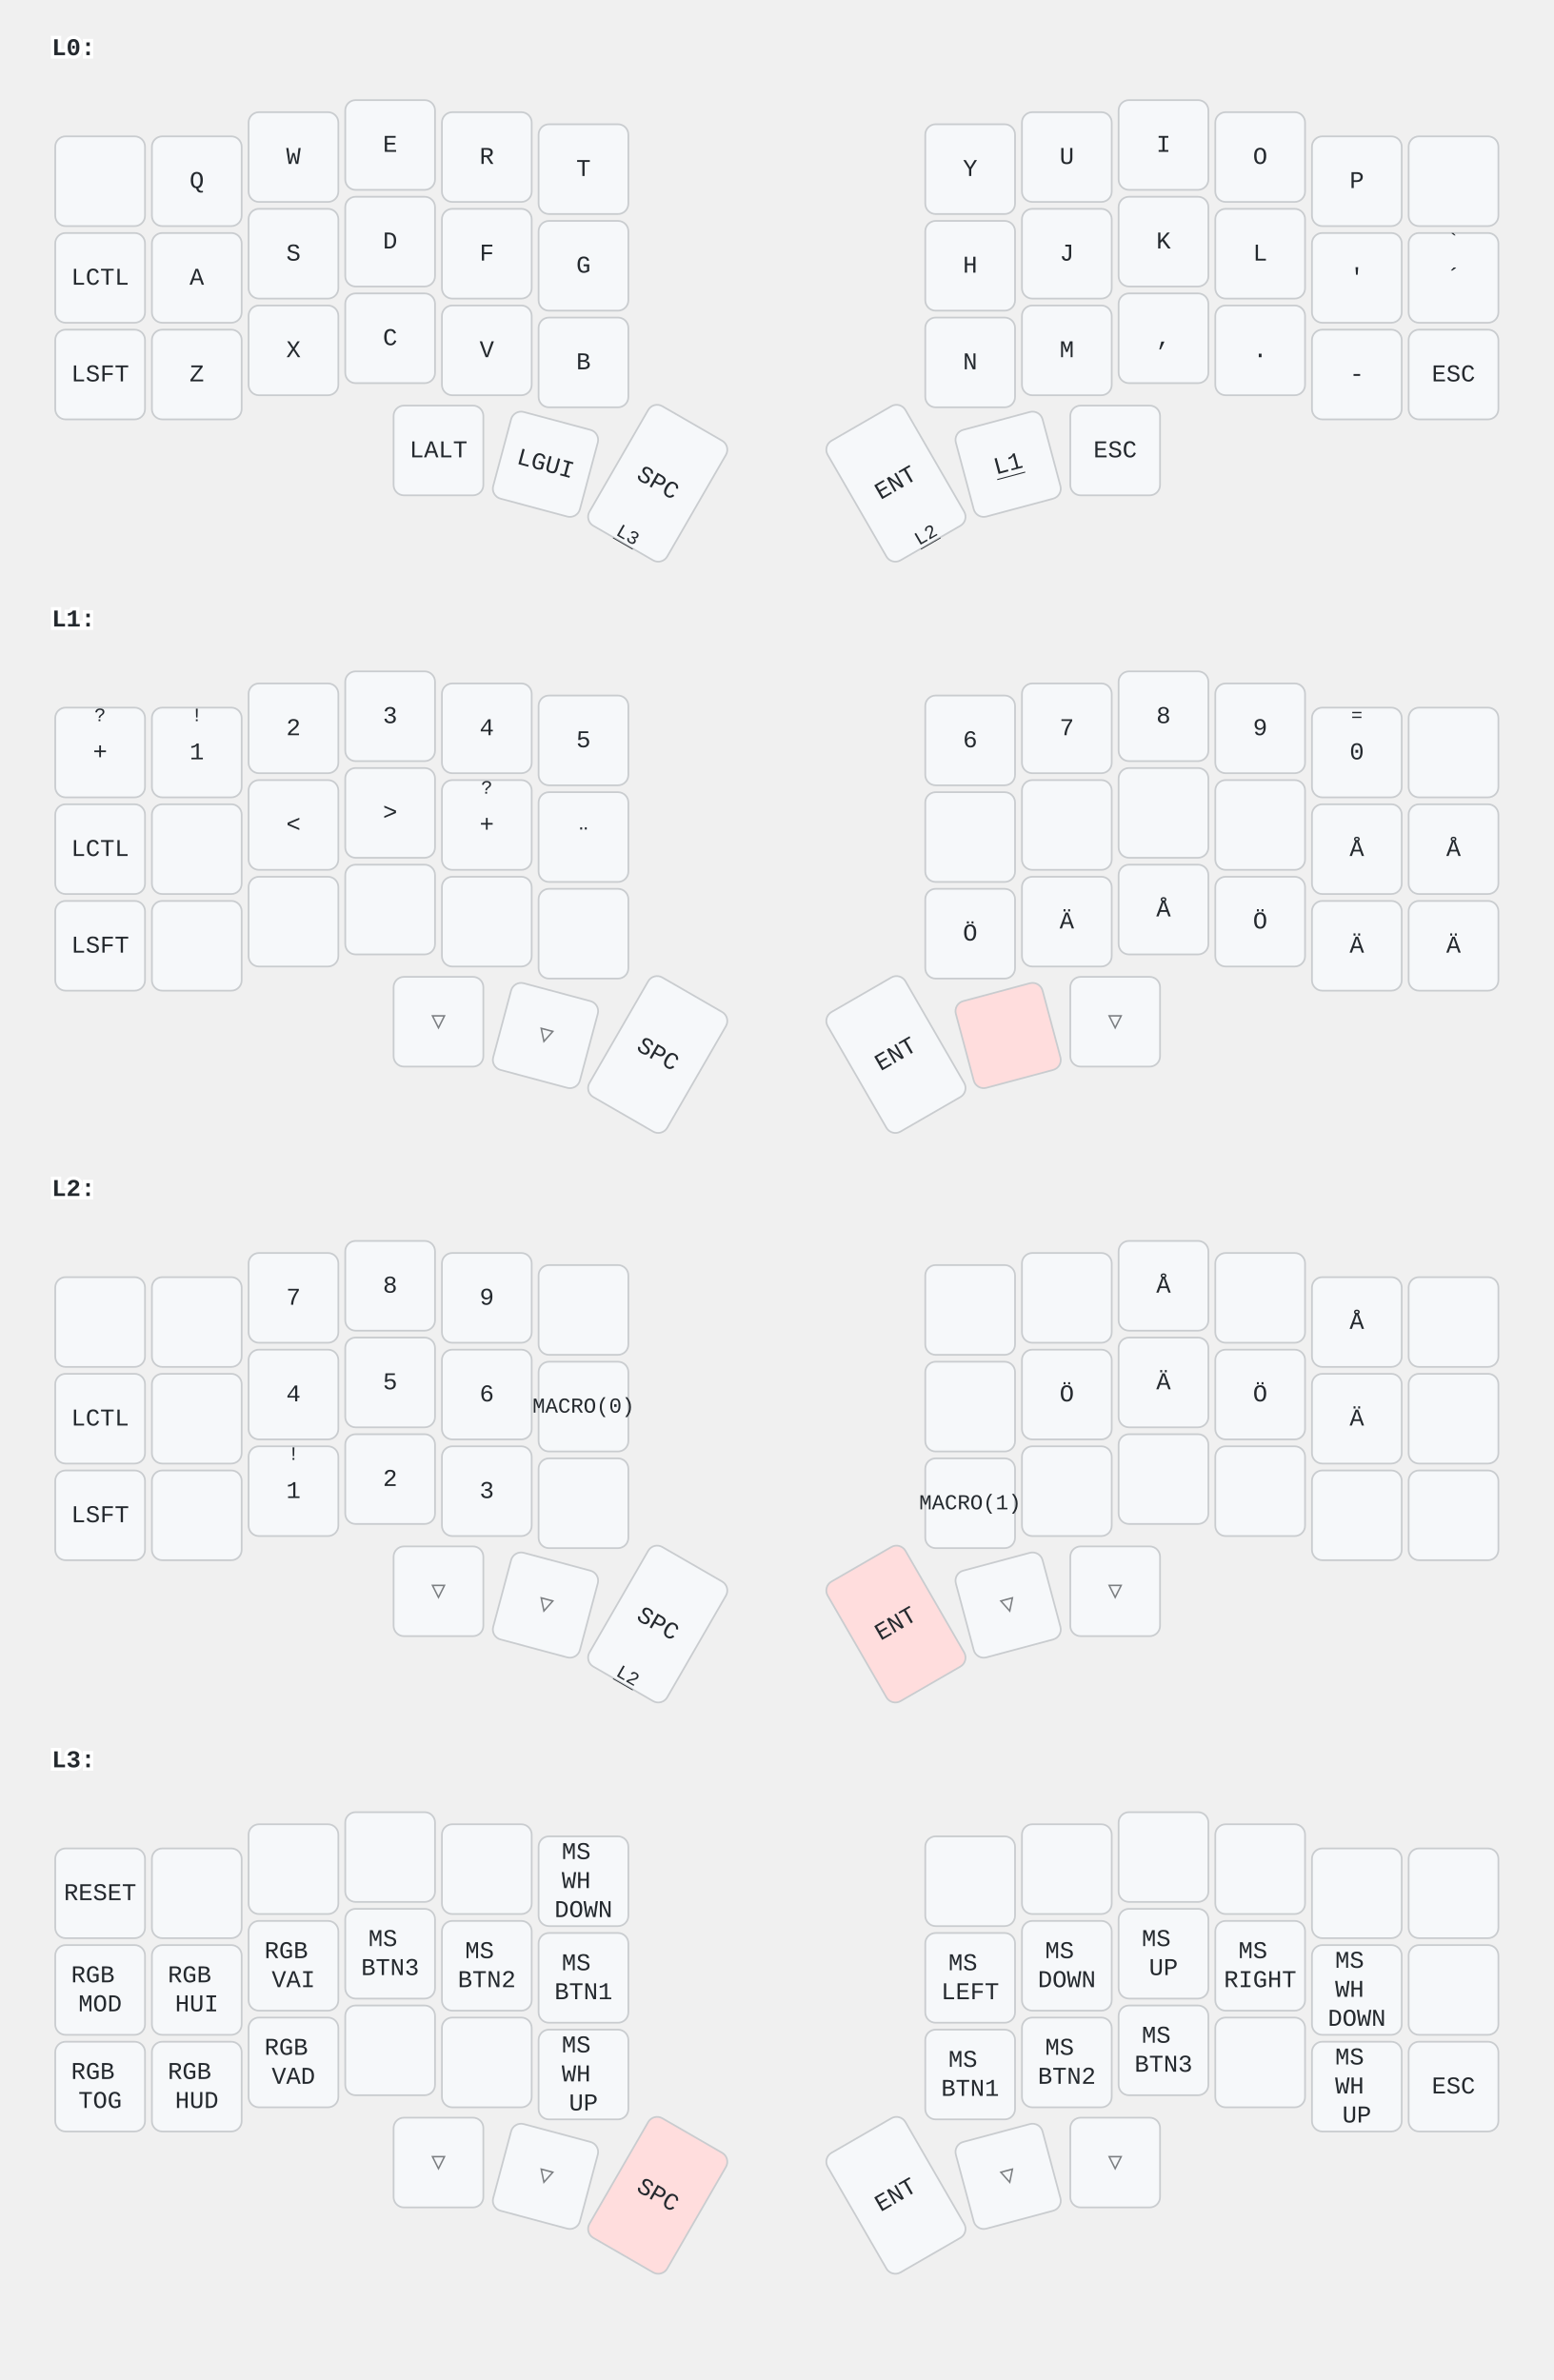
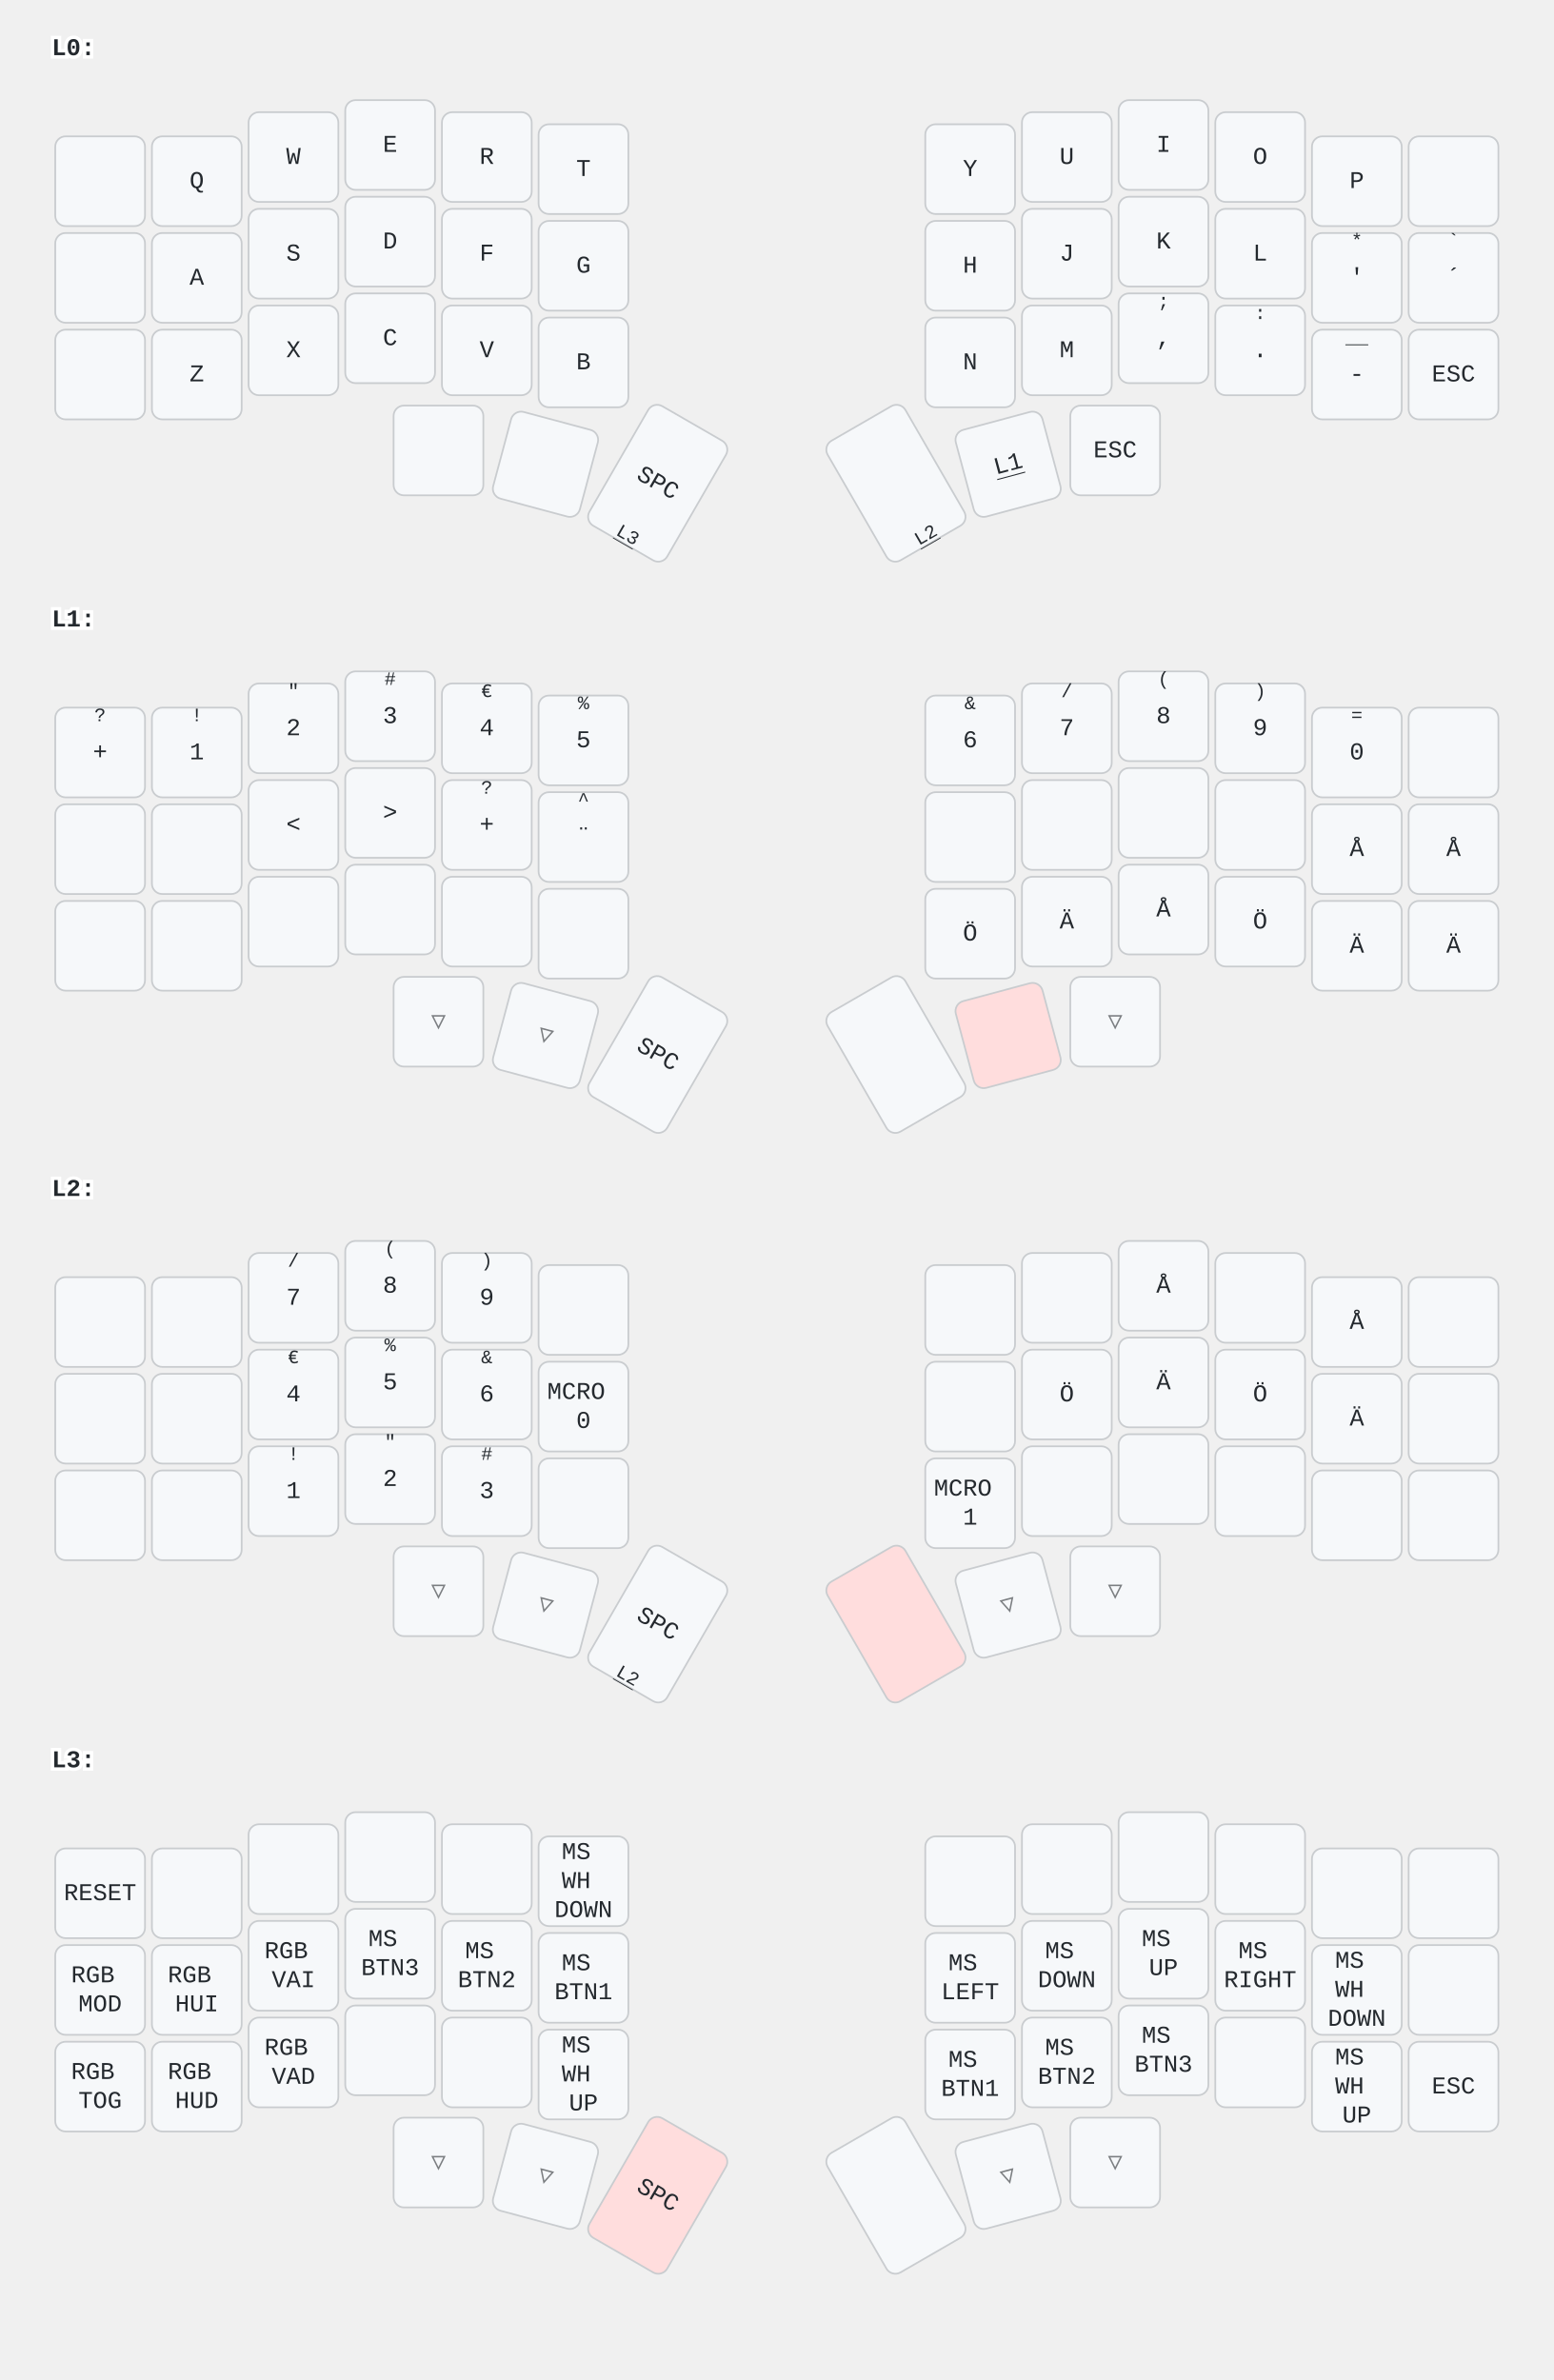
<svg xmlns="http://www.w3.org/2000/svg" xmlns:xlink="http://www.w3.org/1999/xlink" width="900" height="1379" viewBox="0 0 900 1379" class="keymap">
  <defs>/* start glyphs */
- <svg id="mdi:arrow-down-bold">
+ <svg id="mdi:apple-keyboard-command">
+       <svg id="mdi-apple-keyboard-command" viewBox="0 0 24 24">
+         <path d="M6,2A4,4 0 0,1 10,6V8H14V6A4,4 0 0,1 18,2A4,4 0 0,1 22,6A4,4 0 0,1 18,10H16V14H18A4,4 0 0,1 22,18A4,4 0 0,1 18,22A4,4 0 0,1 14,18V16H10V18A4,4 0 0,1 6,22A4,4 0 0,1 2,18A4,4 0 0,1 6,14H8V10H6A4,4 0 0,1 2,6A4,4 0 0,1 6,2M16,18A2,2 0 0,0 18,20A2,2 0 0,0 20,18A2,2 0 0,0 18,16H16V18M14,10H10V14H14V10M6,16A2,2 0 0,0 4,18A2,2 0 0,0 6,20A2,2 0 0,0 8,18V16H6M8,6A2,2 0 0,0 6,4A2,2 0 0,0 4,6A2,2 0 0,0 6,8H8V6M18,8A2,2 0 0,0 20,6A2,2 0 0,0 18,4A2,2 0 0,0 16,6V8H18Z" />
+       </svg>
+     </svg>
+     <svg id="mdi:apple-keyboard-control">
+       <svg id="mdi-apple-keyboard-control" viewBox="0 0 24 24">
+         <path d="M19.78,11.78L18.36,13.19L12,6.83L5.64,13.19L4.22,11.78L12,4L19.78,11.78Z" />
+       </svg>
+     </svg>
+     <svg id="mdi:apple-keyboard-option">
+       <svg id="mdi-apple-keyboard-option" viewBox="0 0 24 24">
+         <path d="M3,4H9.11L16.15,18H21V20H14.88L7.84,6H3V4M14,4H21V6H14V4Z" />
+       </svg>
+     </svg>
+     <svg id="mdi:apple-keyboard-shift">
+       <svg id="mdi-apple-keyboard-shift" viewBox="0 0 24 24">
+         <path d="M15,18V12H17.17L12,6.83L6.83,12H9V18H15M12,4L22,14H17V20H7V14H2L12,4Z" />
+       </svg>
+     </svg>
+     <svg id="mdi:arrow-down-bold">
      <svg id="mdi-arrow-down-bold" viewBox="0 0 24 24">
        <path d="M9,4H15V12H19.84L12,19.84L4.16,12H9V4Z" />
      </svg>
    </svg>
    <svg id="mdi:arrow-left-bold">
      <svg id="mdi-arrow-left-bold" viewBox="0 0 24 24">
        <path d="M20,9V15H12V19.84L4.16,12L12,4.16V9H20Z" />
      </svg>
    </svg>
    <svg id="mdi:arrow-right-bold">
      <svg id="mdi-arrow-right-bold" viewBox="0 0 24 24">
        <path d="M4,15V9H12V4.16L19.84,12L12,19.84V15H4Z" />
      </svg>
    </svg>
    <svg id="mdi:arrow-up-bold">
      <svg id="mdi-arrow-up-bold" viewBox="0 0 24 24">
        <path d="M15,20H9V12H4.16L12,4.16L19.84,12H15V20Z" />
      </svg>
    </svg>
    <svg id="mdi:backspace">
      <svg id="mdi-backspace" viewBox="0 0 24 24">
        <path d="M22,3H7C6.31,3 5.77,3.35 5.41,3.88L0,12L5.41,20.11C5.77,20.64 6.31,21 7,21H22A2,2 0 0,0 24,19V5A2,2 0 0,0 22,3M19,15.59L17.59,17L14,13.41L10.41,17L9,15.59L12.59,12L9,8.41L10.41,7L14,10.59L17.59,7L19,8.41L15.41,12" />
+       </svg>
+     </svg>
+     <svg id="mdi:keyboard-return">
+       <svg id="mdi-keyboard-return" viewBox="0 0 24 24">
+         <path d="M19,7V11H5.83L9.41,7.41L8,6L2,12L8,18L9.41,16.58L5.83,13H21V7H19Z" />
      </svg>
    </svg>
    <svg id="mdi:keyboard-tab">
      <svg id="mdi-keyboard-tab" viewBox="0 0 24 24">
        <path d="M20,18H22V6H20M11.59,7.41L15.17,11H1V13H15.17L11.59,16.58L13,18L19,12L13,6L11.59,7.41Z" />
      </svg>
    </svg>
    <svg id="mdi:play-pause">
      <svg id="mdi-play-pause" viewBox="0 0 24 24">
        <path d="M3,5V19L11,12M13,19H16V5H13M18,5V19H21V5" />
      </svg>
    </svg>
    <svg id="mdi:skip-next">
      <svg id="mdi-skip-next" viewBox="0 0 24 24">
        <path d="M16,18H18V6H16M6,18L14.5,12L6,6V18Z" />
      </svg>
    </svg>
    <svg id="mdi:skip-previous">
      <svg id="mdi-skip-previous" viewBox="0 0 24 24">
        <path d="M6,18V6H8V18H6M9.5,12L18,6V18L9.5,12Z" />
      </svg>
    </svg>
    <svg id="mdi:volume-high">
      <svg id="mdi-volume-high" viewBox="0 0 24 24">
        <path d="M14,3.23V5.29C16.89,6.15 19,8.83 19,12C19,15.17 16.89,17.84 14,18.7V20.77C18,19.86 21,16.28 21,12C21,7.72 18,4.14 14,3.23M16.5,12C16.5,10.23 15.5,8.71 14,7.97V16C15.5,15.29 16.5,13.76 16.5,12M3,9V15H7L12,20V4L7,9H3Z" />
      </svg>
    </svg>
    <svg id="mdi:volume-low">
      <svg id="mdi-volume-low" viewBox="0 0 24 24">
        <path d="M7,9V15H11L16,20V4L11,9H7Z" />
      </svg>
    </svg>
    <svg id="mdi:volume-off">
      <svg id="mdi-volume-off" viewBox="0 0 24 24">
        <path d="M12,4L9.91,6.09L12,8.18M4.27,3L3,4.27L7.73,9H3V15H7L12,20V13.27L16.25,17.53C15.58,18.04 14.83,18.46 14,18.7V20.77C15.38,20.45 16.63,19.82 17.68,18.96L19.73,21L21,19.73L12,10.73M19,12C19,12.94 18.8,13.82 18.46,14.64L19.97,16.15C20.62,14.91 21,13.5 21,12C21,7.72 18,4.14 14,3.23V5.29C16.89,6.15 19,8.83 19,12M16.5,12C16.5,10.23 15.5,8.71 14,7.97V10.18L16.45,12.63C16.5,12.43 16.5,12.21 16.5,12Z" />
      </svg>
    </svg>
  </defs>/* end glyphs */
<style>/* inherit to force styles through use tags */
svg path {
    fill: inherit;
}

/* font and background color specifications */
svg.keymap {
    font-family: SFMono-Regular,Consolas,Liberation Mono,Menlo,monospace;
    font-size: 14px;
    font-kerning: normal;
    text-rendering: optimizeLegibility;
    fill: #24292e;
}

/* default key styling */
rect.key {
    fill: #f6f8fa;
}

rect.key, rect.combo {
    stroke: #c9cccf;
    stroke-width: 1;
}

/* default key side styling, only used is draw_key_sides is set */
rect.side {
    filter: brightness(90%);
}

/* color accent for combo boxes */
rect.combo, rect.combo-separate {
    fill: #cdf;
}

/* color accent for held keys */
rect.held, rect.combo.held {
    fill: #fdd;
}

/* color accent for ghost (optional) keys */
rect.ghost, rect.combo.ghost {
    stroke-dasharray: 4, 4;
    stroke-width: 2;
}

text {
    text-anchor: middle;
    dominant-baseline: middle;
}

/* styling for layer labels */
text.label {
    font-weight: bold;
    text-anchor: start;
    stroke: white;
    stroke-width: 4;
    paint-order: stroke;
}

/* styling for optional footer */
text.footer {
    text-anchor: end;
    dominant-baseline: auto;
    stroke: white;
    stroke-width: 4;
    paint-order: stroke;
}

/* styling for combo tap, and key hold/shifted label text */
text.combo, text.hold, text.shifted {
    font-size: 11px;
}

text.hold {
    text-anchor: middle;
    dominant-baseline: auto;
}

text.shifted {
    text-anchor: middle;
    dominant-baseline: hanging;
}

text.layer-activator {
    text-decoration: underline;
}

/* styling for hold/shifted label text in combo box */
text.combo.hold, text.combo.shifted {
    font-size: 8px;
}

/* lighter symbol for transparent keys */
text.trans {
    fill: #7b7e81;
}

/* styling for combo dendrons */
path.combo {
    stroke-width: 1;
    stroke: gray;
    fill: none;
}

/* Start Tabler Icons Cleanup */
/* cannot use height/width with glyphs */
.icon-tabler &gt; path {
    fill: inherit;
    stroke: inherit;
    stroke-width: 2;
}
/* hide tabler's default box */
.icon-tabler &gt; path[stroke="none"][fill="none"] {
    visibility: hidden;
}
/* End Tabler Icons Cleanup */
</style>
  <g transform="translate(30, 0)" class="layer-L0">
    <text x="0" y="28" class="label" id="L0">L0:</text>
    <g transform="translate(0, 56)">
      <g transform="translate(28, 49)" class="key keypos-0">
        <rect rx="6" ry="6" x="-26" y="-26" width="52" height="52" class="key" />
        <use href="#mdi:keyboard-tab" xlink:href="#mdi:keyboard-tab" x="-7" y="-7" height="14" width="14.0" class="key tap glyph mdi:keyboard-tab" />
      </g>
      <g transform="translate(84, 49)" class="key keypos-1">
        <rect rx="6" ry="6" x="-26" y="-26" width="52" height="52" class="key" />
        <text x="0" y="0" class="key tap">Q</text>
      </g>
      <g transform="translate(140, 35)" class="key keypos-2">
        <rect rx="6" ry="6" x="-26" y="-26" width="52" height="52" class="key" />
        <text x="0" y="0" class="key tap">W</text>
      </g>
      <g transform="translate(196, 28)" class="key keypos-3">
        <rect rx="6" ry="6" x="-26" y="-26" width="52" height="52" class="key" />
        <text x="0" y="0" class="key tap">E</text>
      </g>
      <g transform="translate(252, 35)" class="key keypos-4">
        <rect rx="6" ry="6" x="-26" y="-26" width="52" height="52" class="key" />
        <text x="0" y="0" class="key tap">R</text>
      </g>
      <g transform="translate(308, 42)" class="key keypos-5">
        <rect rx="6" ry="6" x="-26" y="-26" width="52" height="52" class="key" />
        <text x="0" y="0" class="key tap">T</text>
      </g>
      <g transform="translate(532, 42)" class="key keypos-6">
        <rect rx="6" ry="6" x="-26" y="-26" width="52" height="52" class="key" />
        <text x="0" y="0" class="key tap">Y</text>
      </g>
      <g transform="translate(588, 35)" class="key keypos-7">
        <rect rx="6" ry="6" x="-26" y="-26" width="52" height="52" class="key" />
        <text x="0" y="0" class="key tap">U</text>
      </g>
      <g transform="translate(644, 28)" class="key keypos-8">
        <rect rx="6" ry="6" x="-26" y="-26" width="52" height="52" class="key" />
        <text x="0" y="0" class="key tap">I</text>
      </g>
      <g transform="translate(700, 35)" class="key keypos-9">
        <rect rx="6" ry="6" x="-26" y="-26" width="52" height="52" class="key" />
        <text x="0" y="0" class="key tap">O</text>
      </g>
      <g transform="translate(756, 49)" class="key keypos-10">
        <rect rx="6" ry="6" x="-26" y="-26" width="52" height="52" class="key" />
        <text x="0" y="0" class="key tap">P</text>
      </g>
      <g transform="translate(812, 49)" class="key backspace keypos-11">
        <rect rx="6" ry="6" x="-26" y="-26" width="52" height="52" class="key backspace" />
        <use href="#mdi:backspace" xlink:href="#mdi:backspace" x="-7" y="-7" height="14" width="14.0" class="key backspace tap glyph mdi:backspace" />
      </g>
      <g transform="translate(28, 105)" class="key keypos-12">
        <rect rx="6" ry="6" x="-26" y="-26" width="52" height="52" class="key" />
-         <text x="0" y="0" class="key tap">LCTL</text>
+         <use href="#mdi:apple-keyboard-control" xlink:href="#mdi:apple-keyboard-control" x="-7" y="-7" height="14" width="14.0" class="key tap glyph mdi:apple-keyboard-control" />
      </g>
      <g transform="translate(84, 105)" class="key keypos-13">
        <rect rx="6" ry="6" x="-26" y="-26" width="52" height="52" class="key" />
        <text x="0" y="0" class="key tap">A</text>
      </g>
      <g transform="translate(140, 91)" class="key keypos-14">
        <rect rx="6" ry="6" x="-26" y="-26" width="52" height="52" class="key" />
        <text x="0" y="0" class="key tap">S</text>
      </g>
      <g transform="translate(196, 84)" class="key keypos-15">
        <rect rx="6" ry="6" x="-26" y="-26" width="52" height="52" class="key" />
        <text x="0" y="0" class="key tap">D</text>
      </g>
      <g transform="translate(252, 91)" class="key keypos-16">
        <rect rx="6" ry="6" x="-26" y="-26" width="52" height="52" class="key" />
        <text x="0" y="0" class="key tap">F</text>
      </g>
      <g transform="translate(308, 98)" class="key keypos-17">
        <rect rx="6" ry="6" x="-26" y="-26" width="52" height="52" class="key" />
        <text x="0" y="0" class="key tap">G</text>
      </g>
      <g transform="translate(532, 98)" class="key keypos-18">
        <rect rx="6" ry="6" x="-26" y="-26" width="52" height="52" class="key" />
        <text x="0" y="0" class="key tap">H</text>
      </g>
      <g transform="translate(588, 91)" class="key keypos-19">
        <rect rx="6" ry="6" x="-26" y="-26" width="52" height="52" class="key" />
        <text x="0" y="0" class="key tap">J</text>
      </g>
      <g transform="translate(644, 84)" class="key keypos-20">
        <rect rx="6" ry="6" x="-26" y="-26" width="52" height="52" class="key" />
        <text x="0" y="0" class="key tap">K</text>
      </g>
      <g transform="translate(700, 91)" class="key keypos-21">
        <rect rx="6" ry="6" x="-26" y="-26" width="52" height="52" class="key" />
        <text x="0" y="0" class="key tap">L</text>
      </g>
      <g transform="translate(756, 105)" class="key keypos-22">
        <rect rx="6" ry="6" x="-26" y="-26" width="52" height="52" class="key" />
        <text x="0" y="0" class="key tap">'</text>
+         <text x="0" y="-24" class="key shifted">*</text>
      </g>
      <g transform="translate(812, 105)" class="key keypos-23">
        <rect rx="6" ry="6" x="-26" y="-26" width="52" height="52" class="key" />
        <text x="0" y="0" class="key tap">´</text>
        <text x="0" y="-24" class="key shifted">`</text>
      </g>
      <g transform="translate(28, 161)" class="key keypos-24">
        <rect rx="6" ry="6" x="-26" y="-26" width="52" height="52" class="key" />
-         <text x="0" y="0" class="key tap">LSFT</text>
+         <use href="#mdi:apple-keyboard-shift" xlink:href="#mdi:apple-keyboard-shift" x="-7" y="-7" height="14" width="14.0" class="key tap glyph mdi:apple-keyboard-shift" />
      </g>
      <g transform="translate(84, 161)" class="key keypos-25">
        <rect rx="6" ry="6" x="-26" y="-26" width="52" height="52" class="key" />
        <text x="0" y="0" class="key tap">Z</text>
      </g>
      <g transform="translate(140, 147)" class="key keypos-26">
        <rect rx="6" ry="6" x="-26" y="-26" width="52" height="52" class="key" />
        <text x="0" y="0" class="key tap">X</text>
      </g>
      <g transform="translate(196, 140)" class="key keypos-27">
        <rect rx="6" ry="6" x="-26" y="-26" width="52" height="52" class="key" />
        <text x="0" y="0" class="key tap">C</text>
      </g>
      <g transform="translate(252, 147)" class="key keypos-28">
        <rect rx="6" ry="6" x="-26" y="-26" width="52" height="52" class="key" />
        <text x="0" y="0" class="key tap">V</text>
      </g>
      <g transform="translate(308, 154)" class="key keypos-29">
        <rect rx="6" ry="6" x="-26" y="-26" width="52" height="52" class="key" />
        <text x="0" y="0" class="key tap">B</text>
      </g>
      <g transform="translate(532, 154)" class="key keypos-30">
        <rect rx="6" ry="6" x="-26" y="-26" width="52" height="52" class="key" />
        <text x="0" y="0" class="key tap">N</text>
      </g>
      <g transform="translate(588, 147)" class="key keypos-31">
        <rect rx="6" ry="6" x="-26" y="-26" width="52" height="52" class="key" />
        <text x="0" y="0" class="key tap">M</text>
      </g>
      <g transform="translate(644, 140)" class="key keypos-32">
        <rect rx="6" ry="6" x="-26" y="-26" width="52" height="52" class="key" />
        <text x="0" y="0" class="key tap">,</text>
+         <text x="0" y="-24" class="key shifted">;</text>
      </g>
      <g transform="translate(700, 147)" class="key keypos-33">
        <rect rx="6" ry="6" x="-26" y="-26" width="52" height="52" class="key" />
        <text x="0" y="0" class="key tap">.</text>
+         <text x="0" y="-24" class="key shifted">:</text>
      </g>
      <g transform="translate(756, 161)" class="key keypos-34">
        <rect rx="6" ry="6" x="-26" y="-26" width="52" height="52" class="key" />
        <text x="0" y="0" class="key tap">-</text>
+         <text x="0" y="-24" class="key shifted">__</text>
      </g>
      <g transform="translate(812, 161)" class="key keypos-35">
        <rect rx="6" ry="6" x="-26" y="-26" width="52" height="52" class="key" />
        <text x="0" y="0" class="key tap">ESC</text>
      </g>
      <g transform="translate(224, 205)" class="key keypos-36">
        <rect rx="6" ry="6" x="-26" y="-26" width="52" height="52" class="key" />
-         <text x="0" y="0" class="key tap">LALT</text>
+         <use href="#mdi:apple-keyboard-option" xlink:href="#mdi:apple-keyboard-option" x="-7" y="-7" height="14" width="14.0" class="key tap glyph mdi:apple-keyboard-option" />
      </g>
      <g transform="translate(286, 213) rotate(15.0)" class="key keypos-37">
        <rect rx="6" ry="6" x="-26" y="-26" width="52" height="52" class="key" />
-         <text x="0" y="0" class="key tap">LGUI</text>
+         <use href="#mdi:apple-keyboard-command" xlink:href="#mdi:apple-keyboard-command" x="-7" y="-7" height="14" width="14.0" class="key tap glyph mdi:apple-keyboard-command" />
      </g>
      <g transform="translate(351, 224) rotate(30.0)" class="key keypos-38">
        <rect rx="6" ry="6" x="-26" y="-40" width="52" height="80" class="key" />
        <text x="0" y="0" class="key tap">SPC</text>
        <a href="#L3">
          <text x="0" y="38" class="key hold layer-activator">L3</text>
        </a>
      </g>
      <g transform="translate(489, 224) rotate(-30.0)" class="key keypos-39">
        <rect rx="6" ry="6" x="-26" y="-40" width="52" height="80" class="key" />
-         <text x="0" y="0" class="key tap">ENT</text>
+         <use href="#mdi:keyboard-return" xlink:href="#mdi:keyboard-return" x="-7" y="-7" height="14" width="14.0" class="key tap glyph mdi:keyboard-return" />
        <a href="#L2">
          <text x="0" y="38" class="key hold layer-activator">L2</text>
        </a>
      </g>
      <g transform="translate(554, 213) rotate(-15.0)" class="key keypos-40">
        <rect rx="6" ry="6" x="-26" y="-26" width="52" height="52" class="key" />
        <a href="#L1">
          <text x="0" y="0" class="key tap layer-activator">L1</text>
        </a>
      </g>
      <g transform="translate(616, 205)" class="key keypos-41">
        <rect rx="6" ry="6" x="-26" y="-26" width="52" height="52" class="key" />
        <text x="0" y="0" class="key tap">ESC</text>
      </g>
    </g>
  </g>
  <g transform="translate(30, 331)" class="layer-L1">
    <text x="0" y="28" class="label" id="L1">L1:</text>
    <g transform="translate(0, 56)">
      <g transform="translate(28, 49)" class="key keypos-0">
        <rect rx="6" ry="6" x="-26" y="-26" width="52" height="52" class="key" />
        <text x="0" y="0" class="key tap">+</text>
        <text x="0" y="-24" class="key shifted">?</text>
      </g>
      <g transform="translate(84, 49)" class="key keypos-1">
        <rect rx="6" ry="6" x="-26" y="-26" width="52" height="52" class="key" />
        <text x="0" y="0" class="key tap">1</text>
        <text x="0" y="-24" class="key shifted">!</text>
      </g>
      <g transform="translate(140, 35)" class="key keypos-2">
        <rect rx="6" ry="6" x="-26" y="-26" width="52" height="52" class="key" />
        <text x="0" y="0" class="key tap">2</text>
+         <text x="0" y="-24" class="key shifted">"</text>
      </g>
      <g transform="translate(196, 28)" class="key keypos-3">
        <rect rx="6" ry="6" x="-26" y="-26" width="52" height="52" class="key" />
        <text x="0" y="0" class="key tap">3</text>
+         <text x="0" y="-24" class="key shifted">#</text>
      </g>
      <g transform="translate(252, 35)" class="key keypos-4">
        <rect rx="6" ry="6" x="-26" y="-26" width="52" height="52" class="key" />
        <text x="0" y="0" class="key tap">4</text>
+         <text x="0" y="-24" class="key shifted">€</text>
      </g>
      <g transform="translate(308, 42)" class="key keypos-5">
        <rect rx="6" ry="6" x="-26" y="-26" width="52" height="52" class="key" />
        <text x="0" y="0" class="key tap">5</text>
+         <text x="0" y="-24" class="key shifted">%</text>
      </g>
      <g transform="translate(532, 42)" class="key keypos-6">
        <rect rx="6" ry="6" x="-26" y="-26" width="52" height="52" class="key" />
        <text x="0" y="0" class="key tap">6</text>
+         <text x="0" y="-24" class="key shifted">&amp;</text>
      </g>
      <g transform="translate(588, 35)" class="key keypos-7">
        <rect rx="6" ry="6" x="-26" y="-26" width="52" height="52" class="key" />
        <text x="0" y="0" class="key tap">7</text>
+         <text x="0" y="-24" class="key shifted">/</text>
      </g>
      <g transform="translate(644, 28)" class="key keypos-8">
        <rect rx="6" ry="6" x="-26" y="-26" width="52" height="52" class="key" />
        <text x="0" y="0" class="key tap">8</text>
+         <text x="0" y="-24" class="key shifted">(</text>
      </g>
      <g transform="translate(700, 35)" class="key keypos-9">
        <rect rx="6" ry="6" x="-26" y="-26" width="52" height="52" class="key" />
        <text x="0" y="0" class="key tap">9</text>
+         <text x="0" y="-24" class="key shifted">)</text>
      </g>
      <g transform="translate(756, 49)" class="key keypos-10">
        <rect rx="6" ry="6" x="-26" y="-26" width="52" height="52" class="key" />
        <text x="0" y="0" class="key tap">0</text>
        <text x="0" y="-24" class="key shifted">=</text>
      </g>
      <g transform="translate(812, 49)" class="key backspace keypos-11">
        <rect rx="6" ry="6" x="-26" y="-26" width="52" height="52" class="key backspace" />
        <use href="#mdi:backspace" xlink:href="#mdi:backspace" x="-7" y="-7" height="14" width="14.0" class="key backspace tap glyph mdi:backspace" />
      </g>
      <g transform="translate(28, 105)" class="key keypos-12">
        <rect rx="6" ry="6" x="-26" y="-26" width="52" height="52" class="key" />
-         <text x="0" y="0" class="key tap">LCTL</text>
+         <use href="#mdi:apple-keyboard-control" xlink:href="#mdi:apple-keyboard-control" x="-7" y="-7" height="14" width="14.0" class="key tap glyph mdi:apple-keyboard-control" />
      </g>
      <g transform="translate(84, 105)" class="key keypos-13">
        <rect rx="6" ry="6" x="-26" y="-26" width="52" height="52" class="key" />
      </g>
      <g transform="translate(140, 91)" class="key keypos-14">
        <rect rx="6" ry="6" x="-26" y="-26" width="52" height="52" class="key" />
        <text x="0" y="0" class="key tap">&lt;</text>
      </g>
      <g transform="translate(196, 84)" class="key keypos-15">
        <rect rx="6" ry="6" x="-26" y="-26" width="52" height="52" class="key" />
        <text x="0" y="0" class="key tap">&gt;</text>
      </g>
      <g transform="translate(252, 91)" class="key keypos-16">
        <rect rx="6" ry="6" x="-26" y="-26" width="52" height="52" class="key" />
        <text x="0" y="0" class="key tap">+</text>
        <text x="0" y="-24" class="key shifted">?</text>
      </g>
      <g transform="translate(308, 98)" class="key keypos-17">
        <rect rx="6" ry="6" x="-26" y="-26" width="52" height="52" class="key" />
        <text x="0" y="0" class="key tap">¨</text>
+         <text x="0" y="-24" class="key shifted">^</text>
      </g>
      <g transform="translate(532, 98)" class="key keypos-18">
        <rect rx="6" ry="6" x="-26" y="-26" width="52" height="52" class="key" />
        <use href="#mdi:arrow-left-bold" xlink:href="#mdi:arrow-left-bold" x="-7" y="-7" height="14" width="14.0" class="key tap glyph mdi:arrow-left-bold" />
      </g>
      <g transform="translate(588, 91)" class="key keypos-19">
        <rect rx="6" ry="6" x="-26" y="-26" width="52" height="52" class="key" />
        <use href="#mdi:arrow-down-bold" xlink:href="#mdi:arrow-down-bold" x="-7" y="-7" height="14" width="14.0" class="key tap glyph mdi:arrow-down-bold" />
      </g>
      <g transform="translate(644, 84)" class="key keypos-20">
        <rect rx="6" ry="6" x="-26" y="-26" width="52" height="52" class="key" />
        <use href="#mdi:arrow-up-bold" xlink:href="#mdi:arrow-up-bold" x="-7" y="-7" height="14" width="14.0" class="key tap glyph mdi:arrow-up-bold" />
      </g>
      <g transform="translate(700, 91)" class="key keypos-21">
        <rect rx="6" ry="6" x="-26" y="-26" width="52" height="52" class="key" />
        <use href="#mdi:arrow-right-bold" xlink:href="#mdi:arrow-right-bold" x="-7" y="-7" height="14" width="14.0" class="key tap glyph mdi:arrow-right-bold" />
      </g>
      <g transform="translate(756, 105)" class="key keypos-22">
        <rect rx="6" ry="6" x="-26" y="-26" width="52" height="52" class="key" />
        <text x="0" y="0" class="key tap">Å</text>
      </g>
      <g transform="translate(812, 105)" class="key keypos-23">
        <rect rx="6" ry="6" x="-26" y="-26" width="52" height="52" class="key" />
        <text x="0" y="0" class="key tap">Å</text>
      </g>
      <g transform="translate(28, 161)" class="key keypos-24">
        <rect rx="6" ry="6" x="-26" y="-26" width="52" height="52" class="key" />
-         <text x="0" y="0" class="key tap">LSFT</text>
+         <use href="#mdi:apple-keyboard-shift" xlink:href="#mdi:apple-keyboard-shift" x="-7" y="-7" height="14" width="14.0" class="key tap glyph mdi:apple-keyboard-shift" />
      </g>
      <g transform="translate(84, 161)" class="key keypos-25">
        <rect rx="6" ry="6" x="-26" y="-26" width="52" height="52" class="key" />
      </g>
      <g transform="translate(140, 147)" class="key keypos-26">
        <rect rx="6" ry="6" x="-26" y="-26" width="52" height="52" class="key" />
      </g>
      <g transform="translate(196, 140)" class="key keypos-27">
        <rect rx="6" ry="6" x="-26" y="-26" width="52" height="52" class="key" />
      </g>
      <g transform="translate(252, 147)" class="key keypos-28">
        <rect rx="6" ry="6" x="-26" y="-26" width="52" height="52" class="key" />
      </g>
      <g transform="translate(308, 154)" class="key keypos-29">
        <rect rx="6" ry="6" x="-26" y="-26" width="52" height="52" class="key" />
      </g>
      <g transform="translate(532, 154)" class="key keypos-30">
        <rect rx="6" ry="6" x="-26" y="-26" width="52" height="52" class="key" />
        <text x="0" y="0" class="key tap">Ö</text>
      </g>
      <g transform="translate(588, 147)" class="key keypos-31">
        <rect rx="6" ry="6" x="-26" y="-26" width="52" height="52" class="key" />
        <text x="0" y="0" class="key tap">Ä</text>
      </g>
      <g transform="translate(644, 140)" class="key keypos-32">
        <rect rx="6" ry="6" x="-26" y="-26" width="52" height="52" class="key" />
        <text x="0" y="0" class="key tap">Å</text>
      </g>
      <g transform="translate(700, 147)" class="key keypos-33">
        <rect rx="6" ry="6" x="-26" y="-26" width="52" height="52" class="key" />
        <text x="0" y="0" class="key tap">Ö</text>
      </g>
      <g transform="translate(756, 161)" class="key keypos-34">
        <rect rx="6" ry="6" x="-26" y="-26" width="52" height="52" class="key" />
        <text x="0" y="0" class="key tap">Ä</text>
      </g>
      <g transform="translate(812, 161)" class="key keypos-35">
        <rect rx="6" ry="6" x="-26" y="-26" width="52" height="52" class="key" />
        <text x="0" y="0" class="key tap">Ä</text>
      </g>
      <g transform="translate(224, 205)" class="key trans keypos-36">
        <rect rx="6" ry="6" x="-26" y="-26" width="52" height="52" class="key trans" />
        <text x="0" y="0" class="key trans tap">▽</text>
      </g>
      <g transform="translate(286, 213) rotate(15.0)" class="key trans keypos-37">
        <rect rx="6" ry="6" x="-26" y="-26" width="52" height="52" class="key trans" />
        <text x="0" y="0" class="key trans tap">▽</text>
      </g>
      <g transform="translate(351, 224) rotate(30.0)" class="key keypos-38">
        <rect rx="6" ry="6" x="-26" y="-40" width="52" height="80" class="key" />
        <text x="0" y="0" class="key tap">SPC</text>
      </g>
-       <g transform="translate(489, 224) rotate(-30.0)" class="key keypos-39">
-         <rect rx="6" ry="6" x="-26" y="-40" width="52" height="80" class="key" />
-         <text x="0" y="0" class="key tap">ENT</text>
+       <g transform="translate(489, 224) rotate(-30.0)" class="key enter keypos-39">
+         <rect rx="6" ry="6" x="-26" y="-40" width="52" height="80" class="key enter" />
+         <use href="#mdi:keyboard-return" xlink:href="#mdi:keyboard-return" x="-7" y="-7" height="14" width="14.0" class="key enter tap glyph mdi:keyboard-return" />
      </g>
      <g transform="translate(554, 213) rotate(-15.0)" class="key held keypos-40">
        <rect rx="6" ry="6" x="-26" y="-26" width="52" height="52" class="key held" />
      </g>
      <g transform="translate(616, 205)" class="key trans keypos-41">
        <rect rx="6" ry="6" x="-26" y="-26" width="52" height="52" class="key trans" />
        <text x="0" y="0" class="key trans tap">▽</text>
      </g>
    </g>
  </g>
  <g transform="translate(30, 661)" class="layer-L2">
    <text x="0" y="28" class="label" id="L2">L2:</text>
    <g transform="translate(0, 56)">
      <g transform="translate(28, 49)" class="key keypos-0">
        <rect rx="6" ry="6" x="-26" y="-26" width="52" height="52" class="key" />
        <use href="#mdi:keyboard-tab" xlink:href="#mdi:keyboard-tab" x="-7" y="-7" height="14" width="14.0" class="key tap glyph mdi:keyboard-tab" />
      </g>
      <g transform="translate(84, 49)" class="key keypos-1">
        <rect rx="6" ry="6" x="-26" y="-26" width="52" height="52" class="key" />
      </g>
      <g transform="translate(140, 35)" class="key keypos-2">
        <rect rx="6" ry="6" x="-26" y="-26" width="52" height="52" class="key" />
        <text x="0" y="0" class="key tap">7</text>
+         <text x="0" y="-24" class="key shifted">/</text>
      </g>
      <g transform="translate(196, 28)" class="key keypos-3">
        <rect rx="6" ry="6" x="-26" y="-26" width="52" height="52" class="key" />
        <text x="0" y="0" class="key tap">8</text>
+         <text x="0" y="-24" class="key shifted">(</text>
      </g>
      <g transform="translate(252, 35)" class="key keypos-4">
        <rect rx="6" ry="6" x="-26" y="-26" width="52" height="52" class="key" />
        <text x="0" y="0" class="key tap">9</text>
+         <text x="0" y="-24" class="key shifted">)</text>
      </g>
      <g transform="translate(308, 42)" class="key keypos-5">
        <rect rx="6" ry="6" x="-26" y="-26" width="52" height="52" class="key" />
      </g>
      <g transform="translate(532, 42)" class="key keypos-6">
        <rect rx="6" ry="6" x="-26" y="-26" width="52" height="52" class="key" />
      </g>
      <g transform="translate(588, 35)" class="key keypos-7">
        <rect rx="6" ry="6" x="-26" y="-26" width="52" height="52" class="key" />
      </g>
      <g transform="translate(644, 28)" class="key keypos-8">
        <rect rx="6" ry="6" x="-26" y="-26" width="52" height="52" class="key" />
        <text x="0" y="0" class="key tap">Å</text>
      </g>
      <g transform="translate(700, 35)" class="key keypos-9">
        <rect rx="6" ry="6" x="-26" y="-26" width="52" height="52" class="key" />
      </g>
      <g transform="translate(756, 49)" class="key keypos-10">
        <rect rx="6" ry="6" x="-26" y="-26" width="52" height="52" class="key" />
        <text x="0" y="0" class="key tap">Å</text>
      </g>
      <g transform="translate(812, 49)" class="key backspace keypos-11">
        <rect rx="6" ry="6" x="-26" y="-26" width="52" height="52" class="key backspace" />
        <use href="#mdi:backspace" xlink:href="#mdi:backspace" x="-7" y="-7" height="14" width="14.0" class="key backspace tap glyph mdi:backspace" />
      </g>
      <g transform="translate(28, 105)" class="key keypos-12">
        <rect rx="6" ry="6" x="-26" y="-26" width="52" height="52" class="key" />
-         <text x="0" y="0" class="key tap">LCTL</text>
+         <use href="#mdi:apple-keyboard-control" xlink:href="#mdi:apple-keyboard-control" x="-7" y="-7" height="14" width="14.0" class="key tap glyph mdi:apple-keyboard-control" />
      </g>
      <g transform="translate(84, 105)" class="key keypos-13">
        <rect rx="6" ry="6" x="-26" y="-26" width="52" height="52" class="key" />
      </g>
      <g transform="translate(140, 91)" class="key keypos-14">
        <rect rx="6" ry="6" x="-26" y="-26" width="52" height="52" class="key" />
        <text x="0" y="0" class="key tap">4</text>
+         <text x="0" y="-24" class="key shifted">€</text>
      </g>
      <g transform="translate(196, 84)" class="key keypos-15">
        <rect rx="6" ry="6" x="-26" y="-26" width="52" height="52" class="key" />
        <text x="0" y="0" class="key tap">5</text>
+         <text x="0" y="-24" class="key shifted">%</text>
      </g>
      <g transform="translate(252, 91)" class="key keypos-16">
        <rect rx="6" ry="6" x="-26" y="-26" width="52" height="52" class="key" />
        <text x="0" y="0" class="key tap">6</text>
+         <text x="0" y="-24" class="key shifted">&amp;</text>
      </g>
      <g transform="translate(308, 98)" class="key keypos-17">
        <rect rx="6" ry="6" x="-26" y="-26" width="52" height="52" class="key" />
        <text x="0" y="0" class="key tap">
-           <tspan style="font-size: 88%">MACRO(0)</tspan>
+           <tspan x="0" dy="-0.6em">MCRO</tspan>
+           <tspan x="0" dy="1.2em">0</tspan>
        </text>
      </g>
      <g transform="translate(532, 98)" class="key keypos-18">
        <rect rx="6" ry="6" x="-26" y="-26" width="52" height="52" class="key" />
      </g>
      <g transform="translate(588, 91)" class="key keypos-19">
        <rect rx="6" ry="6" x="-26" y="-26" width="52" height="52" class="key" />
        <text x="0" y="0" class="key tap">Ö</text>
      </g>
      <g transform="translate(644, 84)" class="key keypos-20">
        <rect rx="6" ry="6" x="-26" y="-26" width="52" height="52" class="key" />
        <text x="0" y="0" class="key tap">Ä</text>
      </g>
      <g transform="translate(700, 91)" class="key keypos-21">
        <rect rx="6" ry="6" x="-26" y="-26" width="52" height="52" class="key" />
        <text x="0" y="0" class="key tap">Ö</text>
      </g>
      <g transform="translate(756, 105)" class="key keypos-22">
        <rect rx="6" ry="6" x="-26" y="-26" width="52" height="52" class="key" />
        <text x="0" y="0" class="key tap">Ä</text>
      </g>
      <g transform="translate(812, 105)" class="key keypos-23">
        <rect rx="6" ry="6" x="-26" y="-26" width="52" height="52" class="key" />
      </g>
      <g transform="translate(28, 161)" class="key keypos-24">
        <rect rx="6" ry="6" x="-26" y="-26" width="52" height="52" class="key" />
-         <text x="0" y="0" class="key tap">LSFT</text>
+         <use href="#mdi:apple-keyboard-shift" xlink:href="#mdi:apple-keyboard-shift" x="-7" y="-7" height="14" width="14.0" class="key tap glyph mdi:apple-keyboard-shift" />
      </g>
      <g transform="translate(84, 161)" class="key keypos-25">
        <rect rx="6" ry="6" x="-26" y="-26" width="52" height="52" class="key" />
      </g>
      <g transform="translate(140, 147)" class="key keypos-26">
        <rect rx="6" ry="6" x="-26" y="-26" width="52" height="52" class="key" />
        <text x="0" y="0" class="key tap">1</text>
        <text x="0" y="-24" class="key shifted">!</text>
      </g>
      <g transform="translate(196, 140)" class="key keypos-27">
        <rect rx="6" ry="6" x="-26" y="-26" width="52" height="52" class="key" />
        <text x="0" y="0" class="key tap">2</text>
+         <text x="0" y="-24" class="key shifted">"</text>
      </g>
      <g transform="translate(252, 147)" class="key keypos-28">
        <rect rx="6" ry="6" x="-26" y="-26" width="52" height="52" class="key" />
        <text x="0" y="0" class="key tap">3</text>
+         <text x="0" y="-24" class="key shifted">#</text>
      </g>
      <g transform="translate(308, 154)" class="key keypos-29">
        <rect rx="6" ry="6" x="-26" y="-26" width="52" height="52" class="key" />
      </g>
      <g transform="translate(532, 154)" class="key keypos-30">
        <rect rx="6" ry="6" x="-26" y="-26" width="52" height="52" class="key" />
        <text x="0" y="0" class="key tap">
-           <tspan style="font-size: 88%">MACRO(1)</tspan>
+           <tspan x="0" dy="-0.6em">MCRO</tspan>
+           <tspan x="0" dy="1.2em">1</tspan>
        </text>
      </g>
      <g transform="translate(588, 147)" class="key keypos-31">
        <rect rx="6" ry="6" x="-26" y="-26" width="52" height="52" class="key" />
      </g>
      <g transform="translate(644, 140)" class="key keypos-32">
        <rect rx="6" ry="6" x="-26" y="-26" width="52" height="52" class="key" />
      </g>
      <g transform="translate(700, 147)" class="key keypos-33">
        <rect rx="6" ry="6" x="-26" y="-26" width="52" height="52" class="key" />
      </g>
      <g transform="translate(756, 161)" class="key keypos-34">
        <rect rx="6" ry="6" x="-26" y="-26" width="52" height="52" class="key" />
      </g>
      <g transform="translate(812, 161)" class="key keypos-35">
        <rect rx="6" ry="6" x="-26" y="-26" width="52" height="52" class="key" />
      </g>
      <g transform="translate(224, 205)" class="key trans keypos-36">
        <rect rx="6" ry="6" x="-26" y="-26" width="52" height="52" class="key trans" />
        <text x="0" y="0" class="key trans tap">▽</text>
      </g>
      <g transform="translate(286, 213) rotate(15.0)" class="key trans keypos-37">
        <rect rx="6" ry="6" x="-26" y="-26" width="52" height="52" class="key trans" />
        <text x="0" y="0" class="key trans tap">▽</text>
      </g>
      <g transform="translate(351, 224) rotate(30.0)" class="key keypos-38">
        <rect rx="6" ry="6" x="-26" y="-40" width="52" height="80" class="key" />
        <text x="0" y="0" class="key tap">SPC</text>
        <a href="#L2">
          <text x="0" y="38" class="key hold layer-activator">L2</text>
        </a>
      </g>
      <g transform="translate(489, 224) rotate(-30.0)" class="key held keypos-39">
        <rect rx="6" ry="6" x="-26" y="-40" width="52" height="80" class="key held" />
-         <text x="0" y="0" class="key held tap">ENT</text>
+         <use href="#mdi:keyboard-return" xlink:href="#mdi:keyboard-return" x="-7" y="-7" height="14" width="14.0" class="key held tap glyph mdi:keyboard-return" />
      </g>
      <g transform="translate(554, 213) rotate(-15.0)" class="key trans keypos-40">
        <rect rx="6" ry="6" x="-26" y="-26" width="52" height="52" class="key trans" />
        <text x="0" y="0" class="key trans tap">▽</text>
      </g>
      <g transform="translate(616, 205)" class="key trans keypos-41">
        <rect rx="6" ry="6" x="-26" y="-26" width="52" height="52" class="key trans" />
        <text x="0" y="0" class="key trans tap">▽</text>
      </g>
    </g>
  </g>
  <g transform="translate(30, 992)" class="layer-L3">
    <text x="0" y="28" class="label" id="L3">L3:</text>
    <g transform="translate(0, 56)">
      <g transform="translate(28, 49)" class="key keypos-0">
        <rect rx="6" ry="6" x="-26" y="-26" width="52" height="52" class="key" />
        <text x="0" y="0" class="key tap">RESET</text>
      </g>
      <g transform="translate(84, 49)" class="key keypos-1">
        <rect rx="6" ry="6" x="-26" y="-26" width="52" height="52" class="key" />
      </g>
      <g transform="translate(140, 35)" class="key keypos-2">
        <rect rx="6" ry="6" x="-26" y="-26" width="52" height="52" class="key" />
      </g>
      <g transform="translate(196, 28)" class="key keypos-3">
        <rect rx="6" ry="6" x="-26" y="-26" width="52" height="52" class="key" />
      </g>
      <g transform="translate(252, 35)" class="key keypos-4">
        <rect rx="6" ry="6" x="-26" y="-26" width="52" height="52" class="key" />
      </g>
      <g transform="translate(308, 42)" class="key keypos-5">
        <rect rx="6" ry="6" x="-26" y="-26" width="52" height="52" class="key" />
        <text x="0" y="0" class="key tap">
          <tspan x="0" dy="-1.2em">MS</tspan>
          <tspan x="0" dy="1.2em">WH</tspan>
          <tspan x="0" dy="1.2em">DOWN</tspan>
        </text>
      </g>
      <g transform="translate(532, 42)" class="key keypos-6">
        <rect rx="6" ry="6" x="-26" y="-26" width="52" height="52" class="key" />
        <use href="#mdi:skip-previous" xlink:href="#mdi:skip-previous" x="-7" y="-7" height="14" width="14.0" class="key tap glyph mdi:skip-previous" />
      </g>
      <g transform="translate(588, 35)" class="key keypos-7">
        <rect rx="6" ry="6" x="-26" y="-26" width="52" height="52" class="key" />
        <use href="#mdi:play-pause" xlink:href="#mdi:play-pause" x="-7" y="-7" height="14" width="14.0" class="key tap glyph mdi:play-pause" />
      </g>
      <g transform="translate(644, 28)" class="key keypos-8">
        <rect rx="6" ry="6" x="-26" y="-26" width="52" height="52" class="key" />
        <use href="#mdi:skip-next" xlink:href="#mdi:skip-next" x="-7" y="-7" height="14" width="14.0" class="key tap glyph mdi:skip-next" />
      </g>
      <g transform="translate(700, 35)" class="key keypos-9">
        <rect rx="6" ry="6" x="-26" y="-26" width="52" height="52" class="key" />
        <use href="#mdi:volume-low" xlink:href="#mdi:volume-low" x="-7" y="-7" height="14" width="14.0" class="key tap glyph mdi:volume-low" />
      </g>
      <g transform="translate(756, 49)" class="key keypos-10">
        <rect rx="6" ry="6" x="-26" y="-26" width="52" height="52" class="key" />
        <use href="#mdi:volume-high" xlink:href="#mdi:volume-high" x="-7" y="-7" height="14" width="14.0" class="key tap glyph mdi:volume-high" />
      </g>
      <g transform="translate(812, 49)" class="key keypos-11">
        <rect rx="6" ry="6" x="-26" y="-26" width="52" height="52" class="key" />
        <use href="#mdi:volume-off" xlink:href="#mdi:volume-off" x="-7" y="-7" height="14" width="14.0" class="key tap glyph mdi:volume-off" />
      </g>
      <g transform="translate(28, 105)" class="key keypos-12">
        <rect rx="6" ry="6" x="-26" y="-26" width="52" height="52" class="key" />
        <text x="0" y="0" class="key tap">
          <tspan x="0" dy="-0.6em">RGB</tspan>
          <tspan x="0" dy="1.2em">MOD</tspan>
        </text>
      </g>
      <g transform="translate(84, 105)" class="key keypos-13">
        <rect rx="6" ry="6" x="-26" y="-26" width="52" height="52" class="key" />
        <text x="0" y="0" class="key tap">
          <tspan x="0" dy="-0.6em">RGB</tspan>
          <tspan x="0" dy="1.2em">HUI</tspan>
        </text>
      </g>
      <g transform="translate(140, 91)" class="key keypos-14">
        <rect rx="6" ry="6" x="-26" y="-26" width="52" height="52" class="key" />
        <text x="0" y="0" class="key tap">
          <tspan x="0" dy="-0.6em">RGB</tspan>
          <tspan x="0" dy="1.2em">VAI</tspan>
        </text>
      </g>
      <g transform="translate(196, 84)" class="key keypos-15">
        <rect rx="6" ry="6" x="-26" y="-26" width="52" height="52" class="key" />
        <text x="0" y="0" class="key tap">
          <tspan x="0" dy="-0.6em">MS</tspan>
          <tspan x="0" dy="1.2em">BTN3</tspan>
        </text>
      </g>
      <g transform="translate(252, 91)" class="key keypos-16">
        <rect rx="6" ry="6" x="-26" y="-26" width="52" height="52" class="key" />
        <text x="0" y="0" class="key tap">
          <tspan x="0" dy="-0.6em">MS</tspan>
          <tspan x="0" dy="1.2em">BTN2</tspan>
        </text>
      </g>
      <g transform="translate(308, 98)" class="key keypos-17">
        <rect rx="6" ry="6" x="-26" y="-26" width="52" height="52" class="key" />
        <text x="0" y="0" class="key tap">
          <tspan x="0" dy="-0.6em">MS</tspan>
          <tspan x="0" dy="1.2em">BTN1</tspan>
        </text>
      </g>
      <g transform="translate(532, 98)" class="key keypos-18">
        <rect rx="6" ry="6" x="-26" y="-26" width="52" height="52" class="key" />
        <text x="0" y="0" class="key tap">
          <tspan x="0" dy="-0.6em">MS</tspan>
          <tspan x="0" dy="1.2em">LEFT</tspan>
        </text>
      </g>
      <g transform="translate(588, 91)" class="key keypos-19">
        <rect rx="6" ry="6" x="-26" y="-26" width="52" height="52" class="key" />
        <text x="0" y="0" class="key tap">
          <tspan x="0" dy="-0.6em">MS</tspan>
          <tspan x="0" dy="1.2em">DOWN</tspan>
        </text>
      </g>
      <g transform="translate(644, 84)" class="key keypos-20">
        <rect rx="6" ry="6" x="-26" y="-26" width="52" height="52" class="key" />
        <text x="0" y="0" class="key tap">
          <tspan x="0" dy="-0.6em">MS</tspan>
          <tspan x="0" dy="1.2em">UP</tspan>
        </text>
      </g>
      <g transform="translate(700, 91)" class="key keypos-21">
        <rect rx="6" ry="6" x="-26" y="-26" width="52" height="52" class="key" />
        <text x="0" y="0" class="key tap">
          <tspan x="0" dy="-0.6em">MS</tspan>
          <tspan x="0" dy="1.2em">RIGHT</tspan>
        </text>
      </g>
      <g transform="translate(756, 105)" class="key keypos-22">
        <rect rx="6" ry="6" x="-26" y="-26" width="52" height="52" class="key" />
        <text x="0" y="0" class="key tap">
          <tspan x="0" dy="-1.2em">MS</tspan>
          <tspan x="0" dy="1.2em">WH</tspan>
          <tspan x="0" dy="1.2em">DOWN</tspan>
        </text>
      </g>
      <g transform="translate(812, 105)" class="key keypos-23">
        <rect rx="6" ry="6" x="-26" y="-26" width="52" height="52" class="key" />
      </g>
      <g transform="translate(28, 161)" class="key keypos-24">
        <rect rx="6" ry="6" x="-26" y="-26" width="52" height="52" class="key" />
        <text x="0" y="0" class="key tap">
          <tspan x="0" dy="-0.6em">RGB</tspan>
          <tspan x="0" dy="1.2em">TOG</tspan>
        </text>
      </g>
      <g transform="translate(84, 161)" class="key keypos-25">
        <rect rx="6" ry="6" x="-26" y="-26" width="52" height="52" class="key" />
        <text x="0" y="0" class="key tap">
          <tspan x="0" dy="-0.6em">RGB</tspan>
          <tspan x="0" dy="1.2em">HUD</tspan>
        </text>
      </g>
      <g transform="translate(140, 147)" class="key keypos-26">
        <rect rx="6" ry="6" x="-26" y="-26" width="52" height="52" class="key" />
        <text x="0" y="0" class="key tap">
          <tspan x="0" dy="-0.6em">RGB</tspan>
          <tspan x="0" dy="1.2em">VAD</tspan>
        </text>
      </g>
      <g transform="translate(196, 140)" class="key keypos-27">
        <rect rx="6" ry="6" x="-26" y="-26" width="52" height="52" class="key" />
      </g>
      <g transform="translate(252, 147)" class="key keypos-28">
        <rect rx="6" ry="6" x="-26" y="-26" width="52" height="52" class="key" />
      </g>
      <g transform="translate(308, 154)" class="key keypos-29">
        <rect rx="6" ry="6" x="-26" y="-26" width="52" height="52" class="key" />
        <text x="0" y="0" class="key tap">
          <tspan x="0" dy="-1.2em">MS</tspan>
          <tspan x="0" dy="1.2em">WH</tspan>
          <tspan x="0" dy="1.2em">UP</tspan>
        </text>
      </g>
      <g transform="translate(532, 154)" class="key keypos-30">
        <rect rx="6" ry="6" x="-26" y="-26" width="52" height="52" class="key" />
        <text x="0" y="0" class="key tap">
          <tspan x="0" dy="-0.6em">MS</tspan>
          <tspan x="0" dy="1.2em">BTN1</tspan>
        </text>
      </g>
      <g transform="translate(588, 147)" class="key keypos-31">
        <rect rx="6" ry="6" x="-26" y="-26" width="52" height="52" class="key" />
        <text x="0" y="0" class="key tap">
          <tspan x="0" dy="-0.6em">MS</tspan>
          <tspan x="0" dy="1.2em">BTN2</tspan>
        </text>
      </g>
      <g transform="translate(644, 140)" class="key keypos-32">
        <rect rx="6" ry="6" x="-26" y="-26" width="52" height="52" class="key" />
        <text x="0" y="0" class="key tap">
          <tspan x="0" dy="-0.6em">MS</tspan>
          <tspan x="0" dy="1.2em">BTN3</tspan>
        </text>
      </g>
      <g transform="translate(700, 147)" class="key keypos-33">
        <rect rx="6" ry="6" x="-26" y="-26" width="52" height="52" class="key" />
      </g>
      <g transform="translate(756, 161)" class="key keypos-34">
        <rect rx="6" ry="6" x="-26" y="-26" width="52" height="52" class="key" />
        <text x="0" y="0" class="key tap">
          <tspan x="0" dy="-1.2em">MS</tspan>
          <tspan x="0" dy="1.2em">WH</tspan>
          <tspan x="0" dy="1.2em">UP</tspan>
        </text>
      </g>
      <g transform="translate(812, 161)" class="key keypos-35">
        <rect rx="6" ry="6" x="-26" y="-26" width="52" height="52" class="key" />
        <text x="0" y="0" class="key tap">ESC</text>
      </g>
      <g transform="translate(224, 205)" class="key trans keypos-36">
        <rect rx="6" ry="6" x="-26" y="-26" width="52" height="52" class="key trans" />
        <text x="0" y="0" class="key trans tap">▽</text>
      </g>
      <g transform="translate(286, 213) rotate(15.0)" class="key trans keypos-37">
        <rect rx="6" ry="6" x="-26" y="-26" width="52" height="52" class="key trans" />
        <text x="0" y="0" class="key trans tap">▽</text>
      </g>
      <g transform="translate(351, 224) rotate(30.0)" class="key held keypos-38">
        <rect rx="6" ry="6" x="-26" y="-40" width="52" height="80" class="key held" />
        <text x="0" y="0" class="key held tap">SPC</text>
      </g>
-       <g transform="translate(489, 224) rotate(-30.0)" class="key keypos-39">
-         <rect rx="6" ry="6" x="-26" y="-40" width="52" height="80" class="key" />
-         <text x="0" y="0" class="key tap">ENT</text>
+       <g transform="translate(489, 224) rotate(-30.0)" class="key enter keypos-39">
+         <rect rx="6" ry="6" x="-26" y="-40" width="52" height="80" class="key enter" />
+         <use href="#mdi:keyboard-return" xlink:href="#mdi:keyboard-return" x="-7" y="-7" height="14" width="14.0" class="key enter tap glyph mdi:keyboard-return" />
      </g>
      <g transform="translate(554, 213) rotate(-15.0)" class="key trans keypos-40">
        <rect rx="6" ry="6" x="-26" y="-26" width="52" height="52" class="key trans" />
        <text x="0" y="0" class="key trans tap">▽</text>
      </g>
      <g transform="translate(616, 205)" class="key trans keypos-41">
        <rect rx="6" ry="6" x="-26" y="-26" width="52" height="52" class="key trans" />
        <text x="0" y="0" class="key trans tap">▽</text>
      </g>
    </g>
  </g>
</svg>
